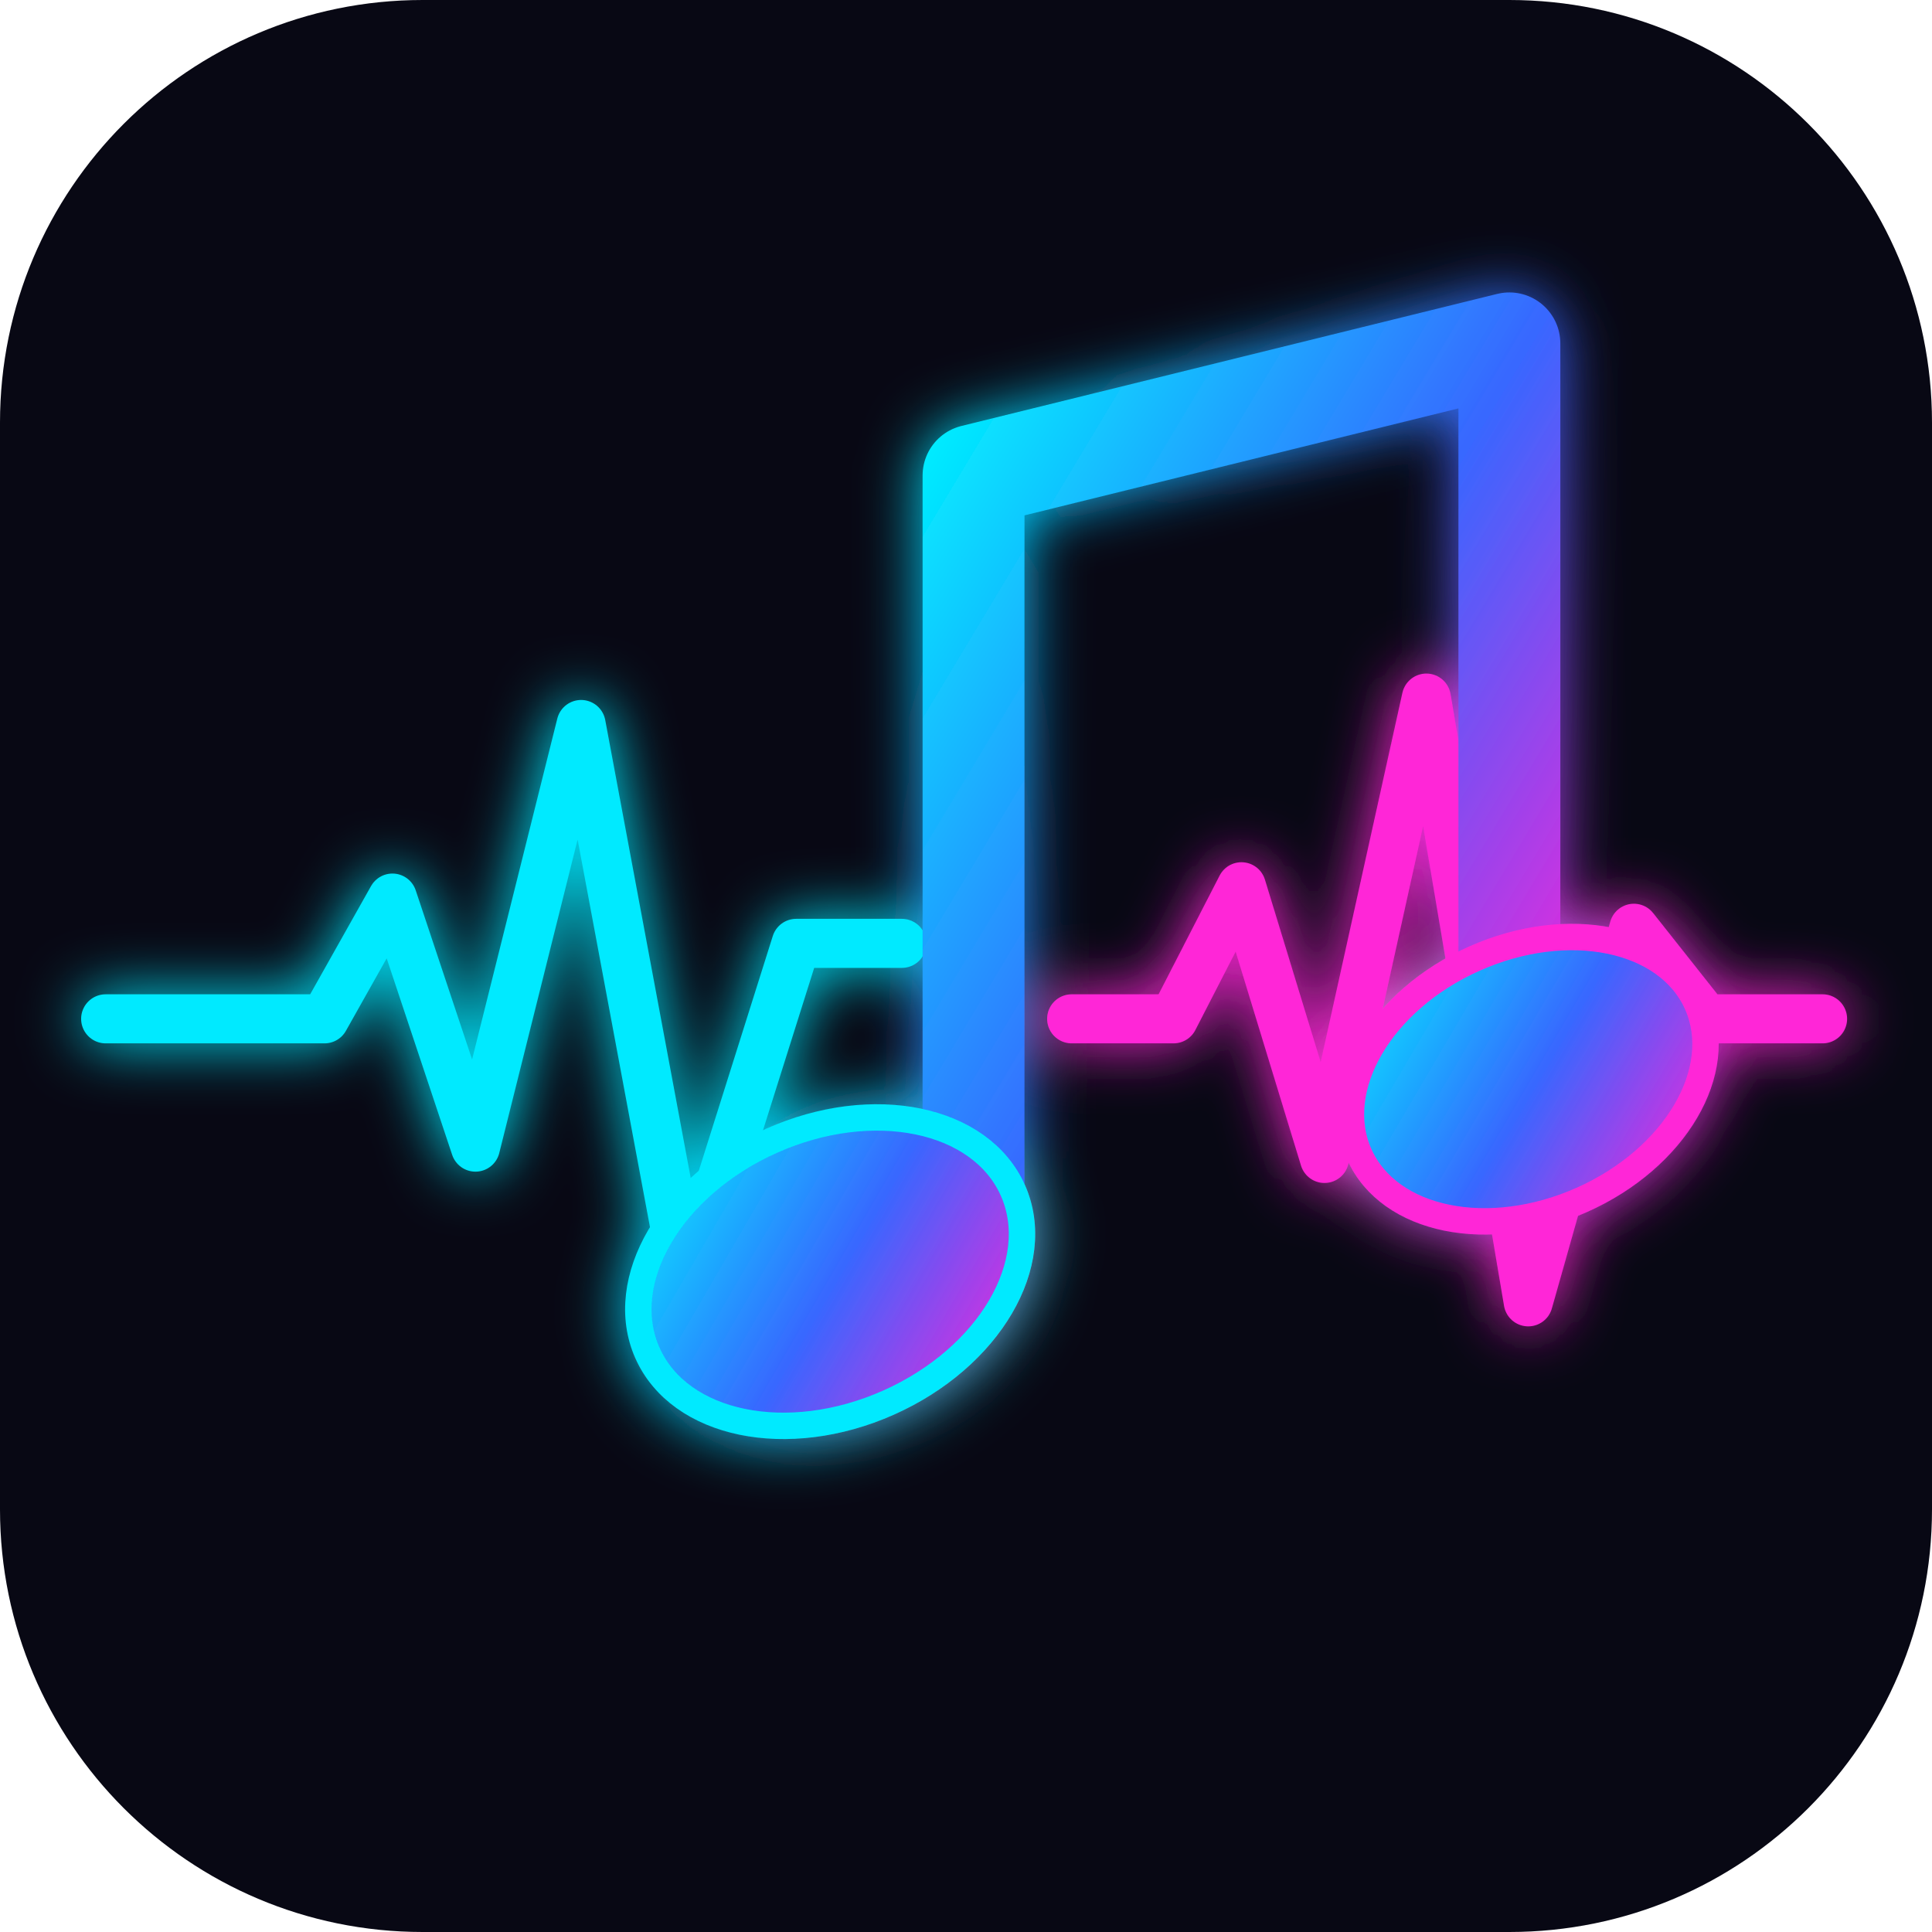
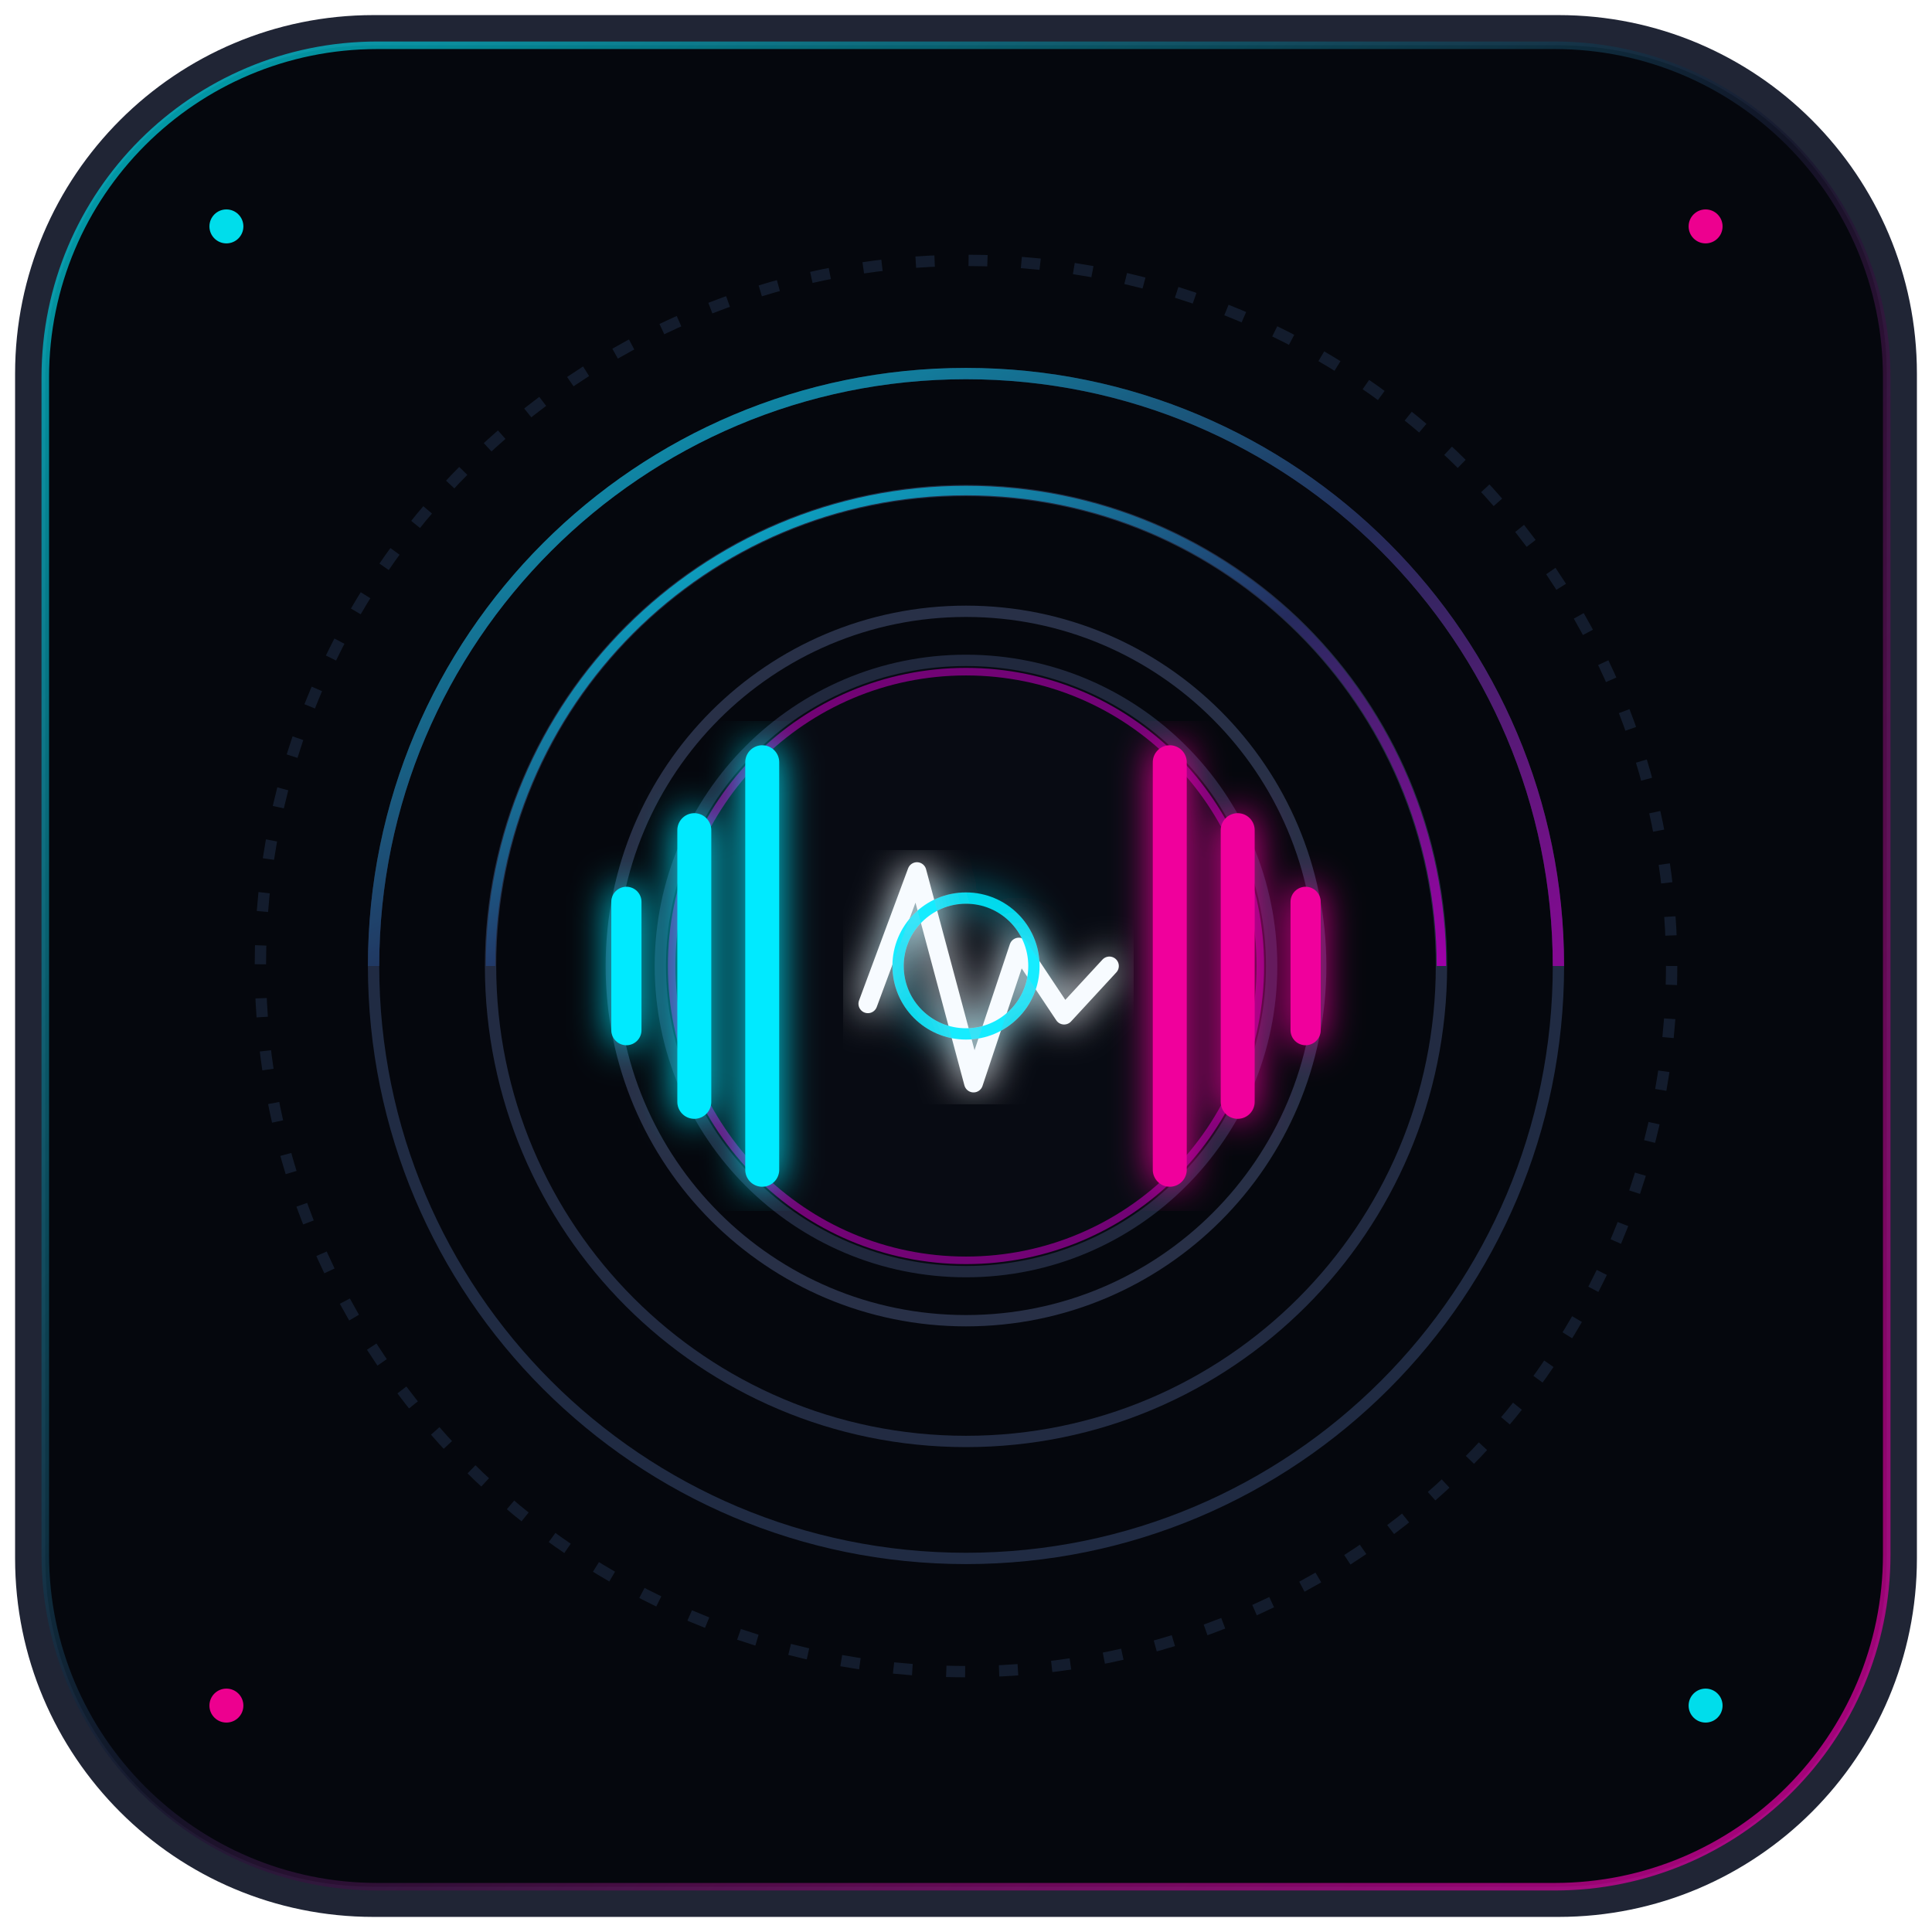
<svg xmlns="http://www.w3.org/2000/svg" viewBox="0 0 512 512">
  <defs>
-     <linearGradient id="note" x1="0" y1="0" x2="1" y2="1">
-       <stop stop-color="#00f0ff" />
-       <stop offset=".52" stop-color="#3867ff" />
-       <stop offset="1" stop-color="#ff20d7" />
+     <linearGradient id="frame" x1="0" y1="0" x2="1" y2="1">
+       <stop stop-color="#00d9e9" />
+       <stop offset=".5" stop-color="#16172d" />
+       <stop offset="1" stop-color="#ec00a9" />
    </linearGradient>
-     <filter id="glow" x="-60%" y="-60%" width="220%" height="220%">
-       <feGaussianBlur stdDeviation="8" result="b" />
+     <linearGradient id="ring" x1="0" y1="0" x2="1" y2="1">
+       <stop stop-color="#00d7ef" />
+       <stop offset=".55" stop-color="#252b5d" />
+       <stop offset="1" stop-color="#a000a8" />
+     </linearGradient>
+     <filter id="soft">
+       <feGaussianBlur stdDeviation="2.5" />
+     </filter>
+     <filter id="glow">
+       <feGaussianBlur stdDeviation="5" result="b" />
      <feMerge>
        <feMergeNode in="b" />
        <feMergeNode in="SourceGraphic" />
      </feMerge>
    </filter>
  </defs>
-   <rect width="512" height="512" rx="112" fill="#080814" />
-   <g fill="none" stroke-linecap="round" stroke-linejoin="round" filter="url(#glow)">
-     <path d="M28 270h58l18-32 22 66 28-112 28 150 29-92h28" stroke="#00eaff" stroke-width="13" />
-     <path d="M284 270h27l18-35 22 72 27-122 27 160 28-99 19 24h31" stroke="#ff28d7" stroke-width="13" />
-     <path d="M258 326V126l142-35v200" stroke="url(#note)" stroke-width="27" />
-     <ellipse cx="220" cy="337" rx="53" ry="38" transform="rotate(-24 220 337)" fill="url(#note)" stroke="#00eaff" stroke-width="7" />
-     <ellipse cx="405" cy="286" rx="49" ry="35" transform="rotate(-24 405 286)" fill="url(#note)" stroke="#ff28d7" stroke-width="7" />
+   <rect x="8" y="8" width="496" height="496" rx="91" fill="#05070d" stroke="#202535" stroke-width="8" />
+   <rect x="12" y="12" width="488" height="488" rx="88" fill="none" stroke="url(#frame)" stroke-width="2" opacity=".75" />
+   <circle cx="60" cy="60" r="4.5" fill="#00ddeb" />
+   <circle cx="452" cy="60" r="4.5" fill="#ed008f" />
+   <circle cx="60" cy="452" r="4.5" fill="#ed008f" />
+   <circle cx="452" cy="452" r="4.5" fill="#00ddeb" />
+   <circle cx="256" cy="256" r="187" fill="none" stroke="#172235" stroke-width="3" stroke-dasharray="5 9" opacity=".8" />
+   <circle cx="256" cy="256" r="157" fill="none" stroke="#202b43" stroke-width="3" />
+   <path d="M99 256a157 157 0 0 1 314 0" fill="none" stroke="url(#ring)" stroke-width="3" opacity=".8" />
+   <circle cx="256" cy="256" r="126" fill="none" stroke="#222b42" stroke-width="3" />
+   <path d="M130 256a126 126 0 0 1 252 0" fill="none" stroke="url(#ring)" stroke-width="2.5" />
+   <circle cx="256" cy="256" r="94" fill="none" stroke="#283047" stroke-width="3" />
+   <circle cx="256" cy="256" r="81" fill="#080b13" stroke="#20283d" stroke-width="3" />
+   <circle cx="256" cy="256" r="78" fill="none" stroke="#a0009e" stroke-width="2" opacity=".7" />
+   <g filter="url(#glow)" stroke-linecap="round" fill="none">
+     <path d="M166 239v34" stroke="#00eaff" stroke-width="8" />
+     <path d="M184 220v72" stroke="#00eaff" stroke-width="9" />
+     <path d="M202 202v108" stroke="#00eaff" stroke-width="9" />
+     <path d="M310 202v108" stroke="#f0009c" stroke-width="9" />
+     <path d="M328 220v72" stroke="#f0009c" stroke-width="9" />
+     <path d="M346 239v34" stroke="#f0009c" stroke-width="8" />
+   </g>
+   <g filter="url(#glow)" fill="none" stroke-linecap="round" stroke-linejoin="round">
+     <path d="M230 266l13-35 15 56 12-36 12 18 12-13" stroke="#f7fbff" stroke-width="5" />
+     <circle cx="256" cy="256" r="18" stroke="#00eaff" stroke-width="3" opacity=".9" />
  </g>
</svg>
